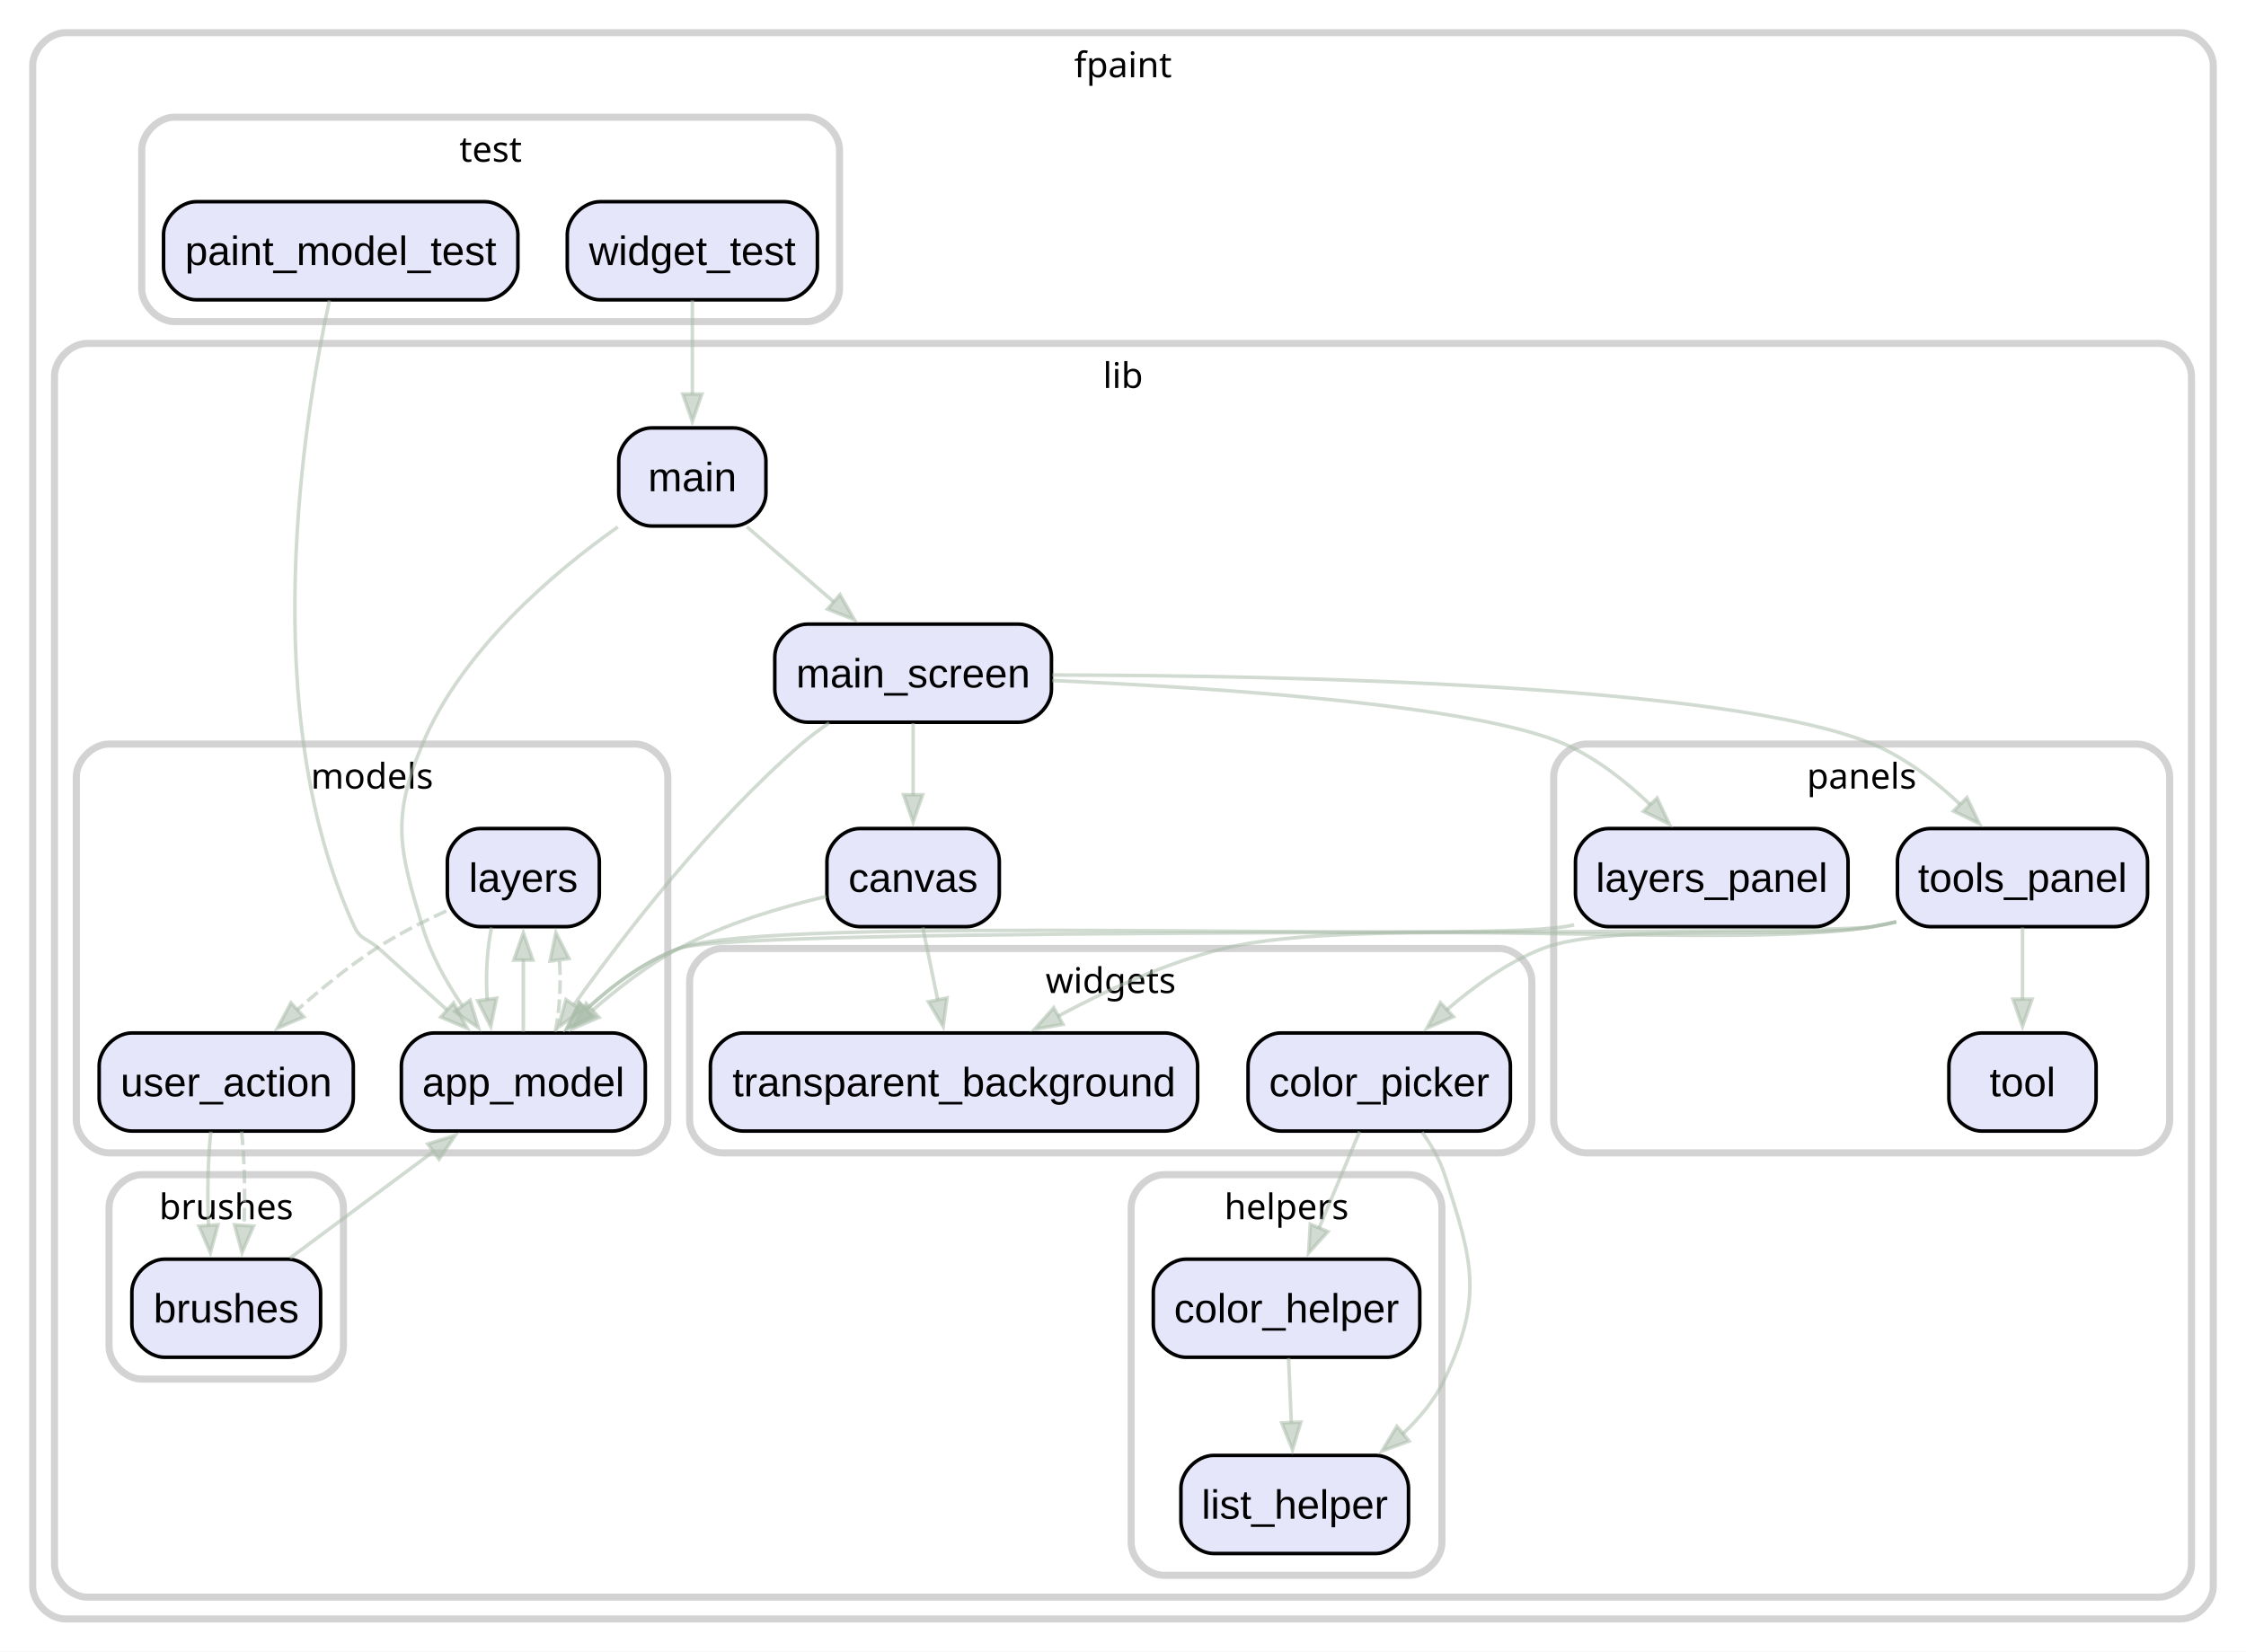
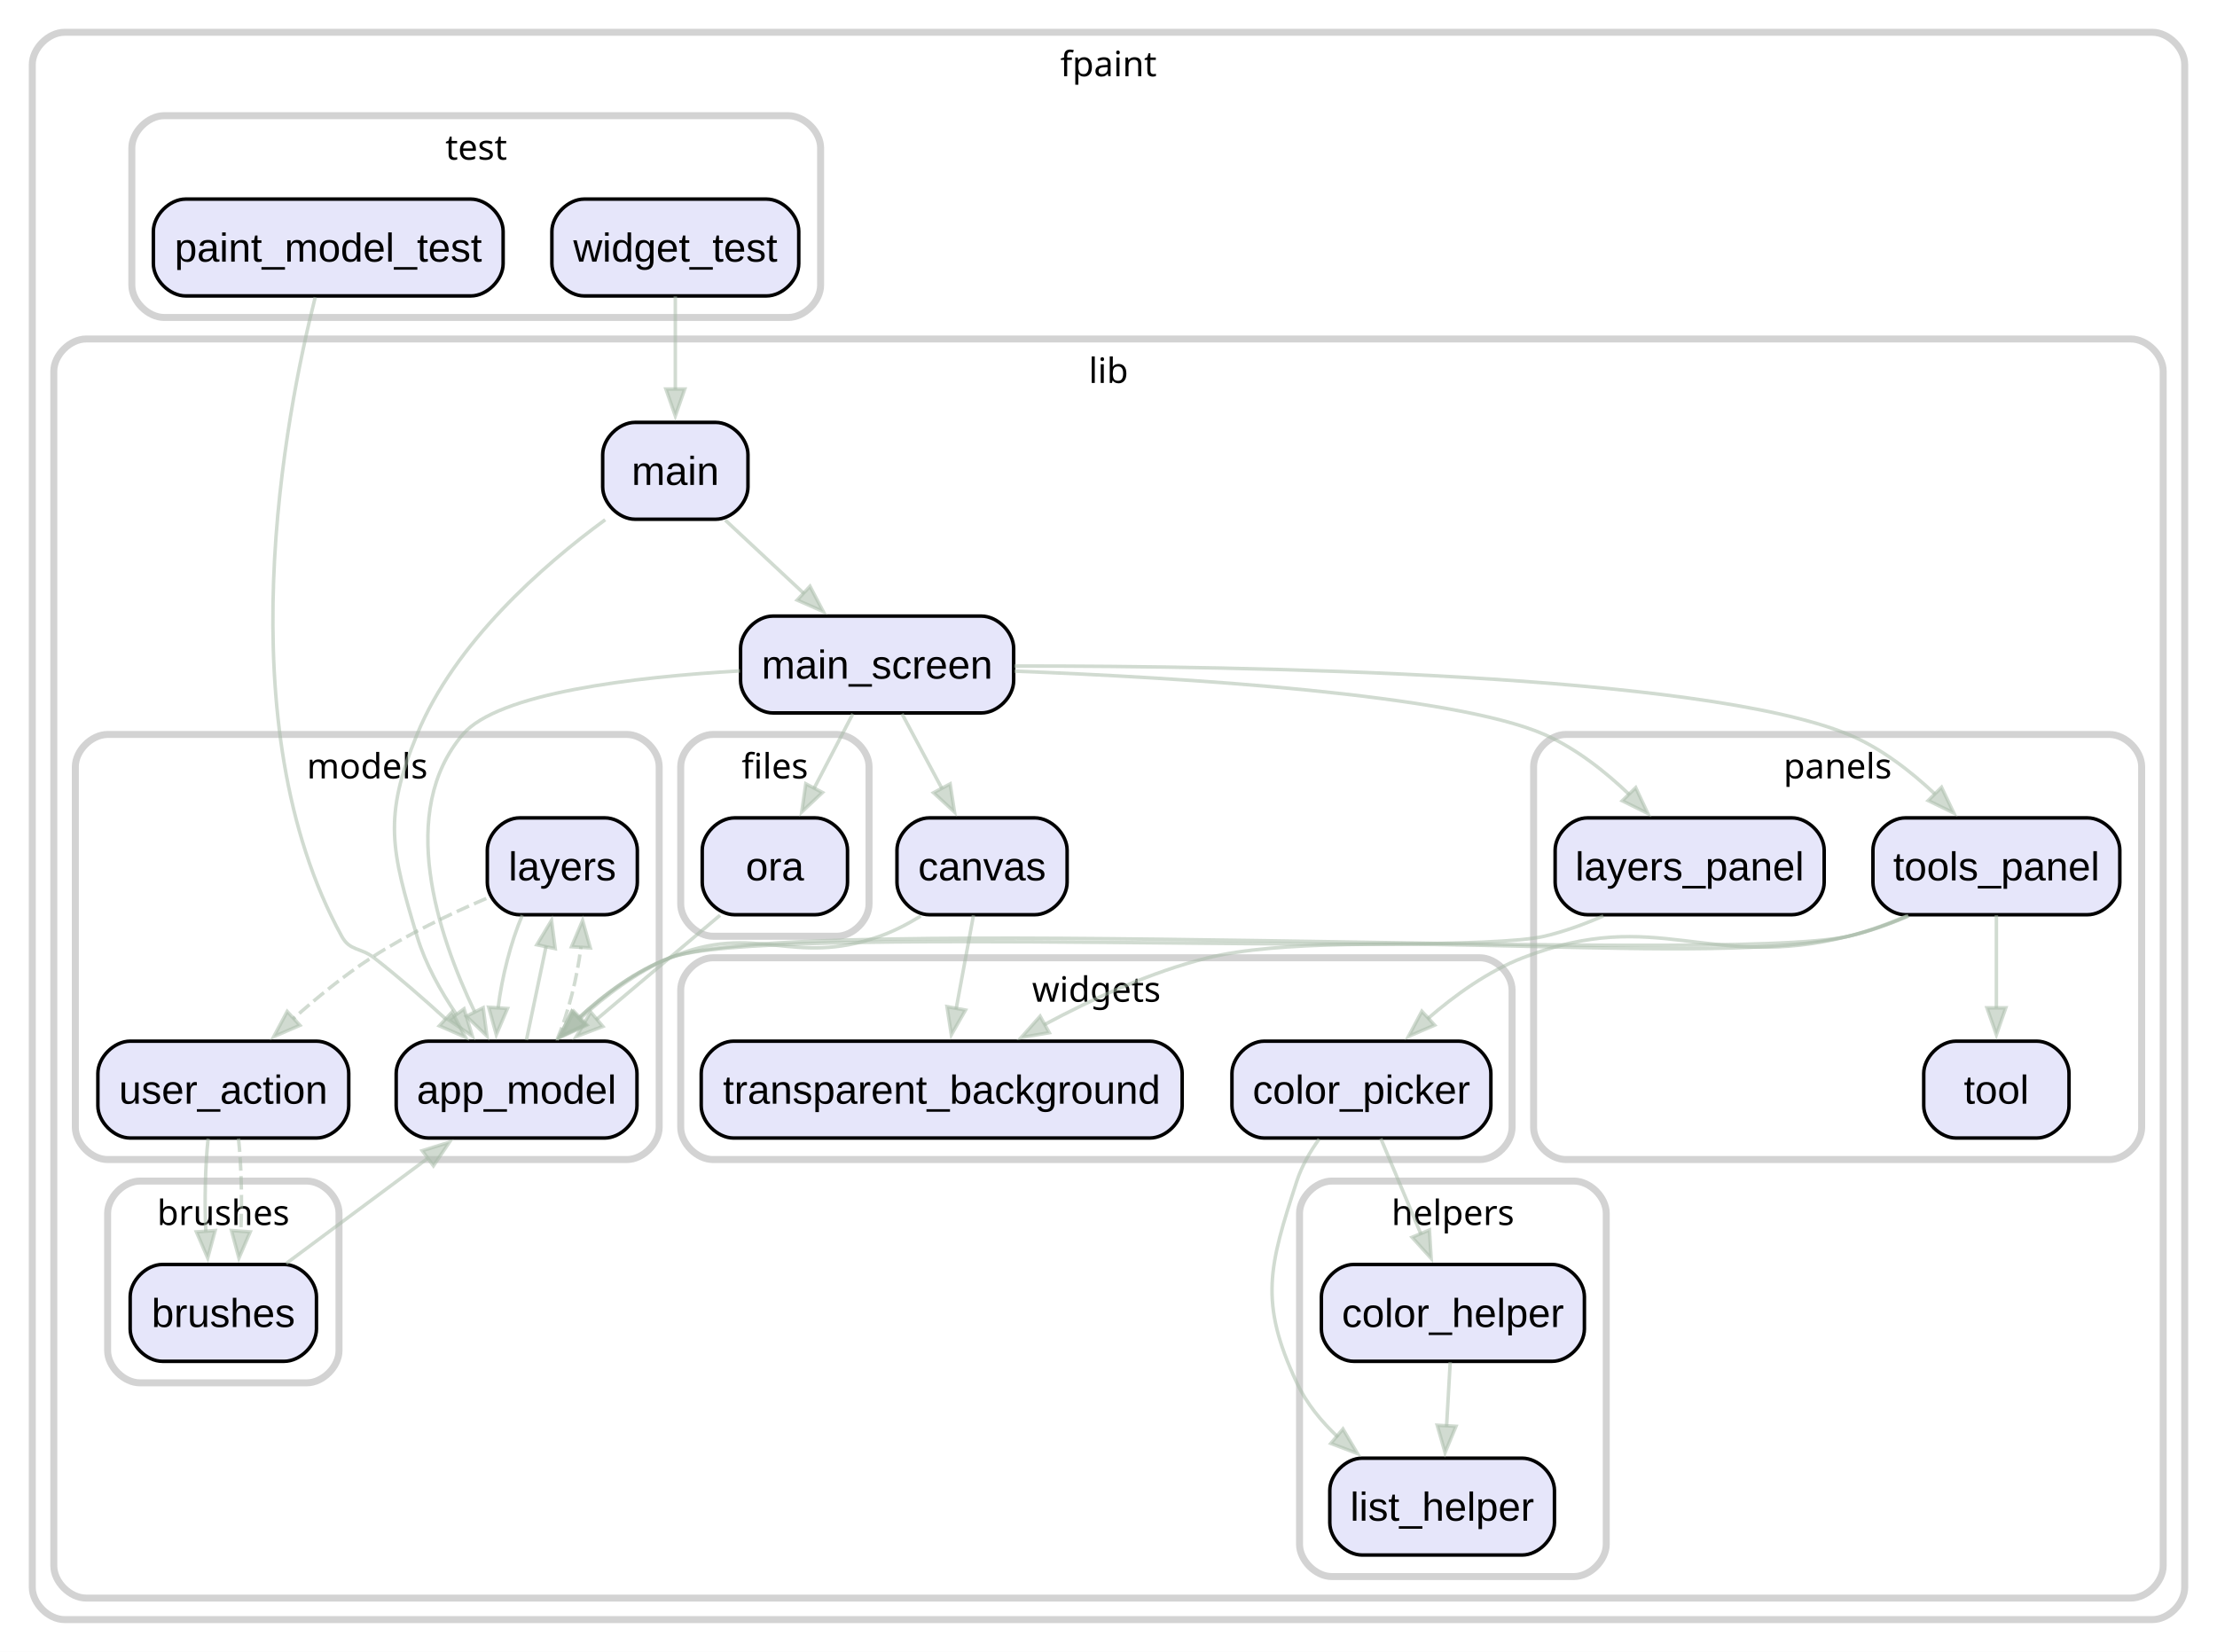
- <svg xmlns="http://www.w3.org/2000/svg" width="824pt" height="606pt" viewBox="0.00 0.00 824.00 606.00">
-   <g id="graph0" class="graph" transform="scale(1 1) rotate(0) translate(4 602)">
-     <polygon fill="white" stroke="none" points="-4,4 -4,-602 820,-602 820,4 -4,4" />
+ <svg xmlns="http://www.w3.org/2000/svg" width="824pt" height="614pt" viewBox="0.00 0.00 824.00 614.00">
+   <g id="graph0" class="graph" transform="scale(1 1) rotate(0) translate(4 610)">
+     <polygon fill="white" stroke="none" points="-4,4 -4,-610 820,-610 820,4 -4,4" />
    <g id="clust1" class="cluster">
-       <path fill="none" stroke="lightgray" stroke-width="2.6" d="M20,-8C20,-8 796,-8 796,-8 802,-8 808,-14 808,-20 808,-20 808,-578 808,-578 808,-584 802,-590 796,-590 796,-590 20,-590 20,-590 14,-590 8,-584 8,-578 8,-578 8,-20 8,-20 8,-14 14,-8 20,-8" />
-       <text text-anchor="middle" x="408" y="-573.65" font-family="Arial Black" font-size="13.00">fpaint</text>
+       <path fill="none" stroke="lightgray" stroke-width="2.6" d="M20,-8C20,-8 796,-8 796,-8 802,-8 808,-14 808,-20 808,-20 808,-586 808,-586 808,-592 802,-598 796,-598 796,-598 20,-598 20,-598 14,-598 8,-592 8,-586 8,-586 8,-20 8,-20 8,-14 14,-8 20,-8" />
+       <text text-anchor="middle" x="408" y="-581.65" font-family="Arial Black" font-size="13.00">fpaint</text>
    </g>
    <g id="clust2" class="cluster">
-       <path fill="none" stroke="lightgray" stroke-width="2.6" d="M60,-484C60,-484 292,-484 292,-484 298,-484 304,-490 304,-496 304,-496 304,-547 304,-547 304,-553 298,-559 292,-559 292,-559 60,-559 60,-559 54,-559 48,-553 48,-547 48,-547 48,-496 48,-496 48,-490 54,-484 60,-484" />
-       <text text-anchor="middle" x="176" y="-542.65" font-family="Arial Black" font-size="13.00">test</text>
+       <path fill="none" stroke="lightgray" stroke-width="2.6" d="M57,-492C57,-492 289,-492 289,-492 295,-492 301,-498 301,-504 301,-504 301,-555 301,-555 301,-561 295,-567 289,-567 289,-567 57,-567 57,-567 51,-567 45,-561 45,-555 45,-555 45,-504 45,-504 45,-498 51,-492 57,-492" />
+       <text text-anchor="middle" x="173" y="-550.65" font-family="Arial Black" font-size="13.00">test</text>
    </g>
    <g id="clust3" class="cluster">
-       <path fill="none" stroke="lightgray" stroke-width="2.6" d="M28,-16C28,-16 788,-16 788,-16 794,-16 800,-22 800,-28 800,-28 800,-464 800,-464 800,-470 794,-476 788,-476 788,-476 28,-476 28,-476 22,-476 16,-470 16,-464 16,-464 16,-28 16,-28 16,-22 22,-16 28,-16" />
-       <text text-anchor="middle" x="408" y="-459.65" font-family="Arial Black" font-size="13.00">lib</text>
+       <path fill="none" stroke="lightgray" stroke-width="2.6" d="M28,-16C28,-16 788,-16 788,-16 794,-16 800,-22 800,-28 800,-28 800,-472 800,-472 800,-478 794,-484 788,-484 788,-484 28,-484 28,-484 22,-484 16,-478 16,-472 16,-472 16,-28 16,-28 16,-22 22,-16 28,-16" />
+       <text text-anchor="middle" x="408" y="-467.65" font-family="Arial Black" font-size="13.00">lib</text>
    </g>
    <g id="clust4" class="cluster">
      <path fill="none" stroke="lightgray" stroke-width="2.6" d="M48,-96C48,-96 110,-96 110,-96 116,-96 122,-102 122,-108 122,-108 122,-159 122,-159 122,-165 116,-171 110,-171 110,-171 48,-171 48,-171 42,-171 36,-165 36,-159 36,-159 36,-108 36,-108 36,-102 42,-96 48,-96" />
      <text text-anchor="middle" x="79" y="-154.65" font-family="Arial Black" font-size="13.00">brushes</text>
    </g>
    <g id="clust5" class="cluster">
-       <path fill="none" stroke="lightgray" stroke-width="2.6" d="M578,-179C578,-179 780,-179 780,-179 786,-179 792,-185 792,-191 792,-191 792,-317 792,-317 792,-323 786,-329 780,-329 780,-329 578,-329 578,-329 572,-329 566,-323 566,-317 566,-317 566,-191 566,-191 566,-185 572,-179 578,-179" />
-       <text text-anchor="middle" x="679" y="-312.65" font-family="Arial Black" font-size="13.00">panels</text>
+       <path fill="none" stroke="lightgray" stroke-width="2.6" d="M578,-179C578,-179 780,-179 780,-179 786,-179 792,-185 792,-191 792,-191 792,-325 792,-325 792,-331 786,-337 780,-337 780,-337 578,-337 578,-337 572,-337 566,-331 566,-325 566,-325 566,-191 566,-191 566,-185 572,-179 578,-179" />
+       <text text-anchor="middle" x="679" y="-320.65" font-family="Arial Black" font-size="13.00">panels</text>
    </g>
    <g id="clust6" class="cluster">
-       <path fill="none" stroke="lightgray" stroke-width="2.6" d="M36,-179C36,-179 229,-179 229,-179 235,-179 241,-185 241,-191 241,-191 241,-317 241,-317 241,-323 235,-329 229,-329 229,-329 36,-329 36,-329 30,-329 24,-323 24,-317 24,-317 24,-191 24,-191 24,-185 30,-179 36,-179" />
-       <text text-anchor="middle" x="132.5" y="-312.65" font-family="Arial Black" font-size="13.00">models</text>
+       <path fill="none" stroke="lightgray" stroke-width="2.6" d="M36,-179C36,-179 229,-179 229,-179 235,-179 241,-185 241,-191 241,-191 241,-325 241,-325 241,-331 235,-337 229,-337 229,-337 36,-337 36,-337 30,-337 24,-331 24,-325 24,-325 24,-191 24,-191 24,-185 30,-179 36,-179" />
+       <text text-anchor="middle" x="132.5" y="-320.65" font-family="Arial Black" font-size="13.00">models</text>
    </g>
    <g id="clust7" class="cluster">
-       <path fill="none" stroke="lightgray" stroke-width="2.6" d="M423,-24C423,-24 513,-24 513,-24 519,-24 525,-30 525,-36 525,-36 525,-159 525,-159 525,-165 519,-171 513,-171 513,-171 423,-171 423,-171 417,-171 411,-165 411,-159 411,-159 411,-36 411,-36 411,-30 417,-24 423,-24" />
-       <text text-anchor="middle" x="468" y="-154.65" font-family="Arial Black" font-size="13.00">helpers</text>
+       <path fill="none" stroke="lightgray" stroke-width="2.6" d="M261,-262C261,-262 307,-262 307,-262 313,-262 319,-268 319,-274 319,-274 319,-325 319,-325 319,-331 313,-337 307,-337 307,-337 261,-337 261,-337 255,-337 249,-331 249,-325 249,-325 249,-274 249,-274 249,-268 255,-262 261,-262" />
+       <text text-anchor="middle" x="284" y="-320.65" font-family="Arial Black" font-size="13.00">files</text>
    </g>
    <g id="clust8" class="cluster">
+       <path fill="none" stroke="lightgray" stroke-width="2.6" d="M491,-24C491,-24 581,-24 581,-24 587,-24 593,-30 593,-36 593,-36 593,-159 593,-159 593,-165 587,-171 581,-171 581,-171 491,-171 491,-171 485,-171 479,-165 479,-159 479,-159 479,-36 479,-36 479,-30 485,-24 491,-24" />
+       <text text-anchor="middle" x="536" y="-154.65" font-family="Arial Black" font-size="13.00">helpers</text>
+     </g>
+     <g id="clust9" class="cluster">
      <path fill="none" stroke="lightgray" stroke-width="2.6" d="M261,-179C261,-179 546,-179 546,-179 552,-179 558,-185 558,-191 558,-191 558,-242 558,-242 558,-248 552,-254 546,-254 546,-254 261,-254 261,-254 255,-254 249,-248 249,-242 249,-242 249,-191 249,-191 249,-185 255,-179 261,-179" />
      <text text-anchor="middle" x="403.5" y="-237.65" font-family="Arial Black" font-size="13.00">widgets</text>
    </g>
    <g id="node1" class="node">
-       <path fill="Lavender" stroke="black" stroke-width="1.3" d="M174,-528C174,-528 68,-528 68,-528 62,-528 56,-522 56,-516 56,-516 56,-504 56,-504 56,-498 62,-492 68,-492 68,-492 174,-492 174,-492 180,-492 186,-498 186,-504 186,-504 186,-516 186,-516 186,-522 180,-528 174,-528" />
-       <text text-anchor="middle" x="121" y="-504.75" font-family="Arial" font-size="15.00">paint_model_test</text>
+       <path fill="Lavender" stroke="black" stroke-width="1.3" d="M171,-536C171,-536 65,-536 65,-536 59,-536 53,-530 53,-524 53,-524 53,-512 53,-512 53,-506 59,-500 65,-500 65,-500 171,-500 171,-500 177,-500 183,-506 183,-512 183,-512 183,-524 183,-524 183,-530 177,-536 171,-536" />
+       <text text-anchor="middle" x="118" y="-512.75" font-family="Arial" font-size="15.00">paint_model_test</text>
    </g>
    <g id="node9" class="node">
      <path fill="Lavender" stroke="black" stroke-width="1.3" d="M220.75,-223C220.75,-223 155.25,-223 155.25,-223 149.25,-223 143.25,-217 143.25,-211 143.25,-211 143.25,-199 143.25,-199 143.25,-193 149.25,-187 155.25,-187 155.25,-187 220.75,-187 220.75,-187 226.75,-187 232.75,-193 232.75,-199 232.75,-199 232.75,-211 232.75,-211 232.75,-217 226.75,-223 220.75,-223" />
      <text text-anchor="middle" x="188" y="-199.75" font-family="Arial" font-size="15.00">app_model</text>
    </g>
    <g id="edge1" class="edge">
-       <path fill="none" stroke="#aabbaa" stroke-width="1.3" stroke-opacity="0.533" d="M116.86,-491.79C107.76,-450.05 89.53,-341.06 126,-262 128.24,-257.14 131.02,-257.57 135,-254 143.19,-246.65 152.06,-238.64 160.16,-231.3" />
-       <polygon fill="#aabbaa" fill-opacity="0.533" stroke="#aabbaa" stroke-width="1.3" stroke-opacity="0.533" points="162.39,-234 167.45,-224.69 157.69,-228.82 162.39,-234" />
+       <path fill="none" stroke="#aabbaa" stroke-width="1.3" stroke-opacity="0.533" d="M113.16,-499.52C102.19,-456.11 79.6,-341.22 123,-262 126.08,-256.38 129.94,-257.94 135,-254 144.06,-246.94 153.5,-238.71 161.85,-231.08" />
+       <polygon fill="#aabbaa" fill-opacity="0.533" stroke="#aabbaa" stroke-width="1.3" stroke-opacity="0.533" points="164.03,-233.83 168.98,-224.46 159.27,-228.7 164.03,-233.83" />
    </g>
    <g id="node2" class="node">
-       <path fill="Lavender" stroke="black" stroke-width="1.3" d="M283.88,-528C283.88,-528 216.12,-528 216.12,-528 210.12,-528 204.12,-522 204.12,-516 204.12,-516 204.12,-504 204.12,-504 204.12,-498 210.12,-492 216.12,-492 216.12,-492 283.88,-492 283.88,-492 289.88,-492 295.88,-498 295.88,-504 295.88,-504 295.88,-516 295.88,-516 295.88,-522 289.88,-528 283.88,-528" />
-       <text text-anchor="middle" x="250" y="-504.75" font-family="Arial" font-size="15.00">widget_test</text>
+       <path fill="Lavender" stroke="black" stroke-width="1.3" d="M280.88,-536C280.88,-536 213.12,-536 213.12,-536 207.12,-536 201.12,-530 201.12,-524 201.12,-524 201.12,-512 201.12,-512 201.12,-506 207.12,-500 213.12,-500 213.12,-500 280.88,-500 280.88,-500 286.88,-500 292.88,-506 292.88,-512 292.88,-512 292.88,-524 292.88,-524 292.88,-530 286.88,-536 280.88,-536" />
+       <text text-anchor="middle" x="247" y="-512.75" font-family="Arial" font-size="15.00">widget_test</text>
    </g>
    <g id="node10" class="node">
-       <path fill="Lavender" stroke="black" stroke-width="1.3" d="M265,-445C265,-445 235,-445 235,-445 229,-445 223,-439 223,-433 223,-433 223,-421 223,-421 223,-415 229,-409 235,-409 235,-409 265,-409 265,-409 271,-409 277,-415 277,-421 277,-421 277,-433 277,-433 277,-439 271,-445 265,-445" />
-       <text text-anchor="middle" x="250" y="-421.75" font-family="Arial" font-size="15.00">main</text>
+       <path fill="Lavender" stroke="black" stroke-width="1.3" d="M262,-453C262,-453 232,-453 232,-453 226,-453 220,-447 220,-441 220,-441 220,-429 220,-429 220,-423 226,-417 232,-417 232,-417 262,-417 262,-417 268,-417 274,-423 274,-429 274,-429 274,-441 274,-441 274,-447 268,-453 262,-453" />
+       <text text-anchor="middle" x="247" y="-429.75" font-family="Arial" font-size="15.00">main</text>
    </g>
    <g id="edge2" class="edge">
-       <path fill="none" stroke="#aabbaa" stroke-width="1.3" stroke-opacity="0.533" d="M250,-491.82C250,-481.8 250,-468.88 250,-457.29" />
-       <polygon fill="#aabbaa" fill-opacity="0.533" stroke="#aabbaa" stroke-width="1.3" stroke-opacity="0.533" points="253.5,-457.4 250,-447.4 246.5,-457.4 253.5,-457.4" />
+       <path fill="none" stroke="#aabbaa" stroke-width="1.3" stroke-opacity="0.533" d="M247,-499.82C247,-489.8 247,-476.88 247,-465.29" />
+       <polygon fill="#aabbaa" fill-opacity="0.533" stroke="#aabbaa" stroke-width="1.3" stroke-opacity="0.533" points="250.5,-465.4 247,-455.4 243.5,-465.4 250.5,-465.4" />
    </g>
    <g id="node3" class="node">
      <path fill="Lavender" stroke="black" stroke-width="1.3" d="M101.62,-140C101.62,-140 56.38,-140 56.38,-140 50.38,-140 44.38,-134 44.38,-128 44.38,-128 44.38,-116 44.38,-116 44.38,-110 50.38,-104 56.38,-104 56.38,-104 101.62,-104 101.62,-104 107.62,-104 113.62,-110 113.62,-116 113.62,-116 113.62,-128 113.62,-128 113.62,-134 107.62,-140 101.62,-140" />
      <text text-anchor="middle" x="79" y="-116.75" font-family="Arial" font-size="15.00">brushes</text>
    </g>
    <g id="edge3" class="edge">
      <path fill="none" stroke="#aabbaa" stroke-width="1.3" stroke-opacity="0.533" d="M102.34,-140.35C117.71,-151.77 138.05,-166.88 155.05,-179.52" />
      <polygon fill="#aabbaa" fill-opacity="0.533" stroke="#aabbaa" stroke-width="1.3" stroke-opacity="0.533" points="152.92,-182.29 163.04,-185.45 157.1,-176.68 152.92,-182.29" />
    </g>
    <g id="node4" class="node">
-       <path fill="Lavender" stroke="black" stroke-width="1.3" d="M771.88,-298C771.88,-298 704.12,-298 704.12,-298 698.12,-298 692.12,-292 692.12,-286 692.12,-286 692.12,-274 692.12,-274 692.12,-268 698.12,-262 704.12,-262 704.12,-262 771.88,-262 771.88,-262 777.88,-262 783.88,-268 783.88,-274 783.88,-274 783.88,-286 783.88,-286 783.88,-292 777.88,-298 771.88,-298" />
-       <text text-anchor="middle" x="738" y="-274.75" font-family="Arial" font-size="15.00">tools_panel</text>
+       <path fill="Lavender" stroke="black" stroke-width="1.3" d="M771.88,-306C771.88,-306 704.12,-306 704.12,-306 698.12,-306 692.12,-300 692.12,-294 692.12,-294 692.12,-282 692.12,-282 692.12,-276 698.12,-270 704.12,-270 704.12,-270 771.88,-270 771.88,-270 777.88,-270 783.88,-276 783.88,-282 783.88,-282 783.88,-294 783.88,-294 783.88,-300 777.88,-306 771.88,-306" />
+       <text text-anchor="middle" x="738" y="-282.75" font-family="Arial" font-size="15.00">tools_panel</text>
    </g>
    <g id="node6" class="node">
      <path fill="Lavender" stroke="black" stroke-width="1.3" d="M753,-223C753,-223 723,-223 723,-223 717,-223 711,-217 711,-211 711,-211 711,-199 711,-199 711,-193 717,-187 723,-187 723,-187 753,-187 753,-187 759,-187 765,-193 765,-199 765,-199 765,-211 765,-211 765,-217 759,-223 753,-223" />
      <text text-anchor="middle" x="738" y="-199.75" font-family="Arial" font-size="15.00">tool</text>
    </g>
    <g id="edge5" class="edge">
-       <path fill="none" stroke="#aabbaa" stroke-width="1.3" stroke-opacity="0.533" d="M738,-261.7C738,-253.76 738,-244.12 738,-235.11" />
+       <path fill="none" stroke="#aabbaa" stroke-width="1.3" stroke-opacity="0.533" d="M738,-269.82C738,-259.8 738,-246.88 738,-235.29" />
      <polygon fill="#aabbaa" fill-opacity="0.533" stroke="#aabbaa" stroke-width="1.3" stroke-opacity="0.533" points="741.5,-235.4 738,-225.4 734.5,-235.4 741.5,-235.4" />
    </g>
    <g id="edge4" class="edge">
-       <path fill="none" stroke="#aabbaa" stroke-width="1.3" stroke-opacity="0.533" d="M691.71,-263.69C688.78,-263.03 685.86,-262.46 683,-262 658.97,-258.15 267.79,-262.55 245,-254 232.33,-249.25 220.5,-240.37 210.94,-231.52" />
+       <path fill="none" stroke="#aabbaa" stroke-width="1.3" stroke-opacity="0.533" d="M705.31,-269.53C698.15,-266.45 690.47,-263.69 683,-262 635.52,-251.26 290.57,-271.1 245,-254 232.33,-249.25 220.5,-240.37 210.94,-231.52" />
      <polygon fill="#aabbaa" fill-opacity="0.533" stroke="#aabbaa" stroke-width="1.3" stroke-opacity="0.533" points="213.49,-229.12 203.91,-224.58 208.56,-234.1 213.49,-229.12" />
    </g>
-     <g id="node15" class="node">
+     <g id="node16" class="node">
      <path fill="Lavender" stroke="black" stroke-width="1.3" d="M423.38,-223C423.38,-223 268.62,-223 268.62,-223 262.62,-223 256.62,-217 256.62,-211 256.62,-211 256.62,-199 256.62,-199 256.62,-193 262.62,-187 268.62,-187 268.62,-187 423.38,-187 423.38,-187 429.38,-187 435.38,-193 435.38,-199 435.38,-199 435.38,-211 435.38,-211 435.38,-217 429.38,-223 423.38,-223" />
      <text text-anchor="middle" x="346" y="-199.75" font-family="Arial" font-size="15.00">transparent_background</text>
    </g>
    <g id="edge7" class="edge">
-       <path fill="none" stroke="#aabbaa" stroke-width="1.3" stroke-opacity="0.533" d="M691.7,-263.74C688.77,-263.07 685.86,-262.48 683,-262 630.81,-253.22 496.37,-266.71 445,-254 423.86,-248.77 401.92,-238.68 384.08,-229.1" />
+       <path fill="none" stroke="#aabbaa" stroke-width="1.3" stroke-opacity="0.533" d="M705.29,-269.62C698.13,-266.53 690.45,-263.75 683,-262 631.48,-249.93 496.37,-266.71 445,-254 423.86,-248.77 401.92,-238.68 384.08,-229.1" />
      <polygon fill="#aabbaa" fill-opacity="0.533" stroke="#aabbaa" stroke-width="1.3" stroke-opacity="0.533" points="385.98,-226.15 375.54,-224.35 382.58,-232.27 385.98,-226.15" />
    </g>
-     <g id="node16" class="node">
+     <g id="node17" class="node">
      <path fill="Lavender" stroke="black" stroke-width="1.3" d="M538.12,-223C538.12,-223 465.88,-223 465.88,-223 459.88,-223 453.88,-217 453.88,-211 453.88,-211 453.88,-199 453.88,-199 453.88,-193 459.88,-187 465.88,-187 465.88,-187 538.12,-187 538.12,-187 544.12,-187 550.12,-193 550.12,-199 550.12,-199 550.12,-211 550.12,-211 550.12,-217 544.12,-223 538.12,-223" />
      <text text-anchor="middle" x="502" y="-199.75" font-family="Arial" font-size="15.00">color_picker</text>
    </g>
    <g id="edge6" class="edge">
-       <path fill="none" stroke="#aabbaa" stroke-width="1.3" stroke-opacity="0.533" d="M691.68,-263.85C688.76,-263.15 685.85,-262.53 683,-262 656.5,-257.1 587.12,-263.75 562,-254 549.05,-248.97 536.71,-240.09 526.62,-231.33" />
+       <path fill="none" stroke="#aabbaa" stroke-width="1.3" stroke-opacity="0.533" d="M704.66,-269.55C697.67,-266.55 690.22,-263.82 683,-262 630.73,-248.86 612.24,-273.51 562,-254 549.05,-248.97 536.71,-240.09 526.62,-231.33" />
      <polygon fill="#aabbaa" fill-opacity="0.533" stroke="#aabbaa" stroke-width="1.3" stroke-opacity="0.533" points="529.22,-228.96 519.49,-224.76 524.47,-234.11 529.22,-228.96" />
    </g>
    <g id="node5" class="node">
-       <path fill="Lavender" stroke="black" stroke-width="1.3" d="M662,-298C662,-298 586,-298 586,-298 580,-298 574,-292 574,-286 574,-286 574,-274 574,-274 574,-268 580,-262 586,-262 586,-262 662,-262 662,-262 668,-262 674,-268 674,-274 674,-274 674,-286 674,-286 674,-292 668,-298 662,-298" />
-       <text text-anchor="middle" x="624" y="-274.75" font-family="Arial" font-size="15.00">layers_panel</text>
+       <path fill="Lavender" stroke="black" stroke-width="1.3" d="M662,-306C662,-306 586,-306 586,-306 580,-306 574,-300 574,-294 574,-294 574,-282 574,-282 574,-276 580,-270 586,-270 586,-270 662,-270 662,-270 668,-270 674,-276 674,-282 674,-282 674,-294 674,-294 674,-300 668,-306 662,-306" />
+       <text text-anchor="middle" x="624" y="-282.75" font-family="Arial" font-size="15.00">layers_panel</text>
    </g>
    <g id="edge8" class="edge">
-       <path fill="none" stroke="#aabbaa" stroke-width="1.3" stroke-opacity="0.533" d="M573.52,-262.64C572.34,-262.41 571.16,-262.19 570,-262 534.37,-256.07 278.78,-266.8 245,-254 232.35,-249.21 220.52,-240.32 210.96,-231.48" />
+       <path fill="none" stroke="#aabbaa" stroke-width="1.3" stroke-opacity="0.533" d="M591.93,-269.56C584.89,-266.48 577.34,-263.71 570,-262 534.82,-253.8 278.78,-266.8 245,-254 232.35,-249.21 220.52,-240.32 210.96,-231.48" />
      <polygon fill="#aabbaa" fill-opacity="0.533" stroke="#aabbaa" stroke-width="1.3" stroke-opacity="0.533" points="213.5,-229.08 203.93,-224.54 208.58,-234.06 213.5,-229.08" />
    </g>
    <g id="node7" class="node">
-       <path fill="Lavender" stroke="black" stroke-width="1.3" d="M203.88,-298C203.88,-298 172.12,-298 172.12,-298 166.12,-298 160.12,-292 160.12,-286 160.12,-286 160.12,-274 160.12,-274 160.12,-268 166.12,-262 172.12,-262 172.12,-262 203.88,-262 203.88,-262 209.88,-262 215.88,-268 215.88,-274 215.88,-274 215.88,-286 215.88,-286 215.88,-292 209.88,-298 203.88,-298" />
-       <text text-anchor="middle" x="188" y="-274.75" font-family="Arial" font-size="15.00">layers</text>
+       <path fill="Lavender" stroke="black" stroke-width="1.3" d="M220.88,-306C220.88,-306 189.12,-306 189.12,-306 183.12,-306 177.12,-300 177.12,-294 177.12,-294 177.12,-282 177.12,-282 177.12,-276 183.12,-270 189.12,-270 189.12,-270 220.88,-270 220.88,-270 226.88,-270 232.88,-276 232.88,-282 232.88,-282 232.88,-294 232.88,-294 232.88,-300 226.88,-306 220.88,-306" />
+       <text text-anchor="middle" x="205" y="-282.75" font-family="Arial" font-size="15.00">layers</text>
    </g>
    <g id="node8" class="node">
      <path fill="Lavender" stroke="black" stroke-width="1.3" d="M113.62,-223C113.62,-223 44.38,-223 44.38,-223 38.38,-223 32.38,-217 32.38,-211 32.38,-211 32.38,-199 32.38,-199 32.38,-193 38.38,-187 44.38,-187 44.38,-187 113.62,-187 113.62,-187 119.62,-187 125.62,-193 125.62,-199 125.62,-199 125.62,-211 125.62,-211 125.62,-217 119.62,-223 113.62,-223" />
      <text text-anchor="middle" x="79" y="-199.75" font-family="Arial" font-size="15.00">user_action</text>
    </g>
    <g id="edge10" class="edge">
-       <path fill="none" stroke="#aabbaa" stroke-width="1.3" stroke-dasharray="5,2" stroke-opacity="0.533" d="M159.73,-267.74C151.19,-263.86 141.97,-259.17 134,-254 123.9,-247.45 113.72,-239.15 104.91,-231.3" />
-       <polygon fill="#aabbaa" fill-opacity="0.533" stroke="#aabbaa" stroke-width="1.3" stroke-opacity="0.533" points="107.47,-228.9 97.74,-224.71 102.74,-234.05 107.47,-228.9" />
+       <path fill="none" stroke="#aabbaa" stroke-width="1.3" stroke-dasharray="5,2" stroke-opacity="0.533" d="M176.73,-276.04C163.31,-270.3 147.33,-262.67 134,-254 123.9,-247.44 113.73,-239.14 104.92,-231.29" />
+       <polygon fill="#aabbaa" fill-opacity="0.533" stroke="#aabbaa" stroke-width="1.3" stroke-opacity="0.533" points="107.48,-228.89 97.75,-224.7 102.74,-234.04 107.48,-228.89" />
    </g>
    <g id="edge9" class="edge">
-       <path fill="none" stroke="#aabbaa" stroke-width="1.3" stroke-opacity="0.533" d="M176.32,-261.7C174.66,-253.76 174.13,-244.12 174.75,-235.11" />
-       <polygon fill="#aabbaa" fill-opacity="0.533" stroke="#aabbaa" stroke-width="1.3" stroke-opacity="0.533" points="178.19,-235.75 176.04,-225.38 171.25,-234.83 178.19,-235.75" />
+       <path fill="none" stroke="#aabbaa" stroke-width="1.3" stroke-opacity="0.533" d="M190.12,-269.82C185.85,-259.8 182.55,-246.88 181.12,-235.29" />
+       <polygon fill="#aabbaa" fill-opacity="0.533" stroke="#aabbaa" stroke-width="1.3" stroke-opacity="0.533" points="184.62,-235.14 180.46,-225.4 177.63,-235.61 184.62,-235.14" />
    </g>
    <g id="edge11" class="edge">
      <path fill="none" stroke="#aabbaa" stroke-width="1.3" stroke-opacity="0.533" d="M73.36,-186.82C72.28,-176.8 71.99,-163.88 72.49,-152.29" />
      <polygon fill="#aabbaa" fill-opacity="0.533" stroke="#aabbaa" stroke-width="1.3" stroke-opacity="0.533" points="75.97,-152.62 73.2,-142.4 68.99,-152.12 75.97,-152.62" />
    </g>
    <g id="edge12" class="edge">
      <path fill="none" stroke="#aabbaa" stroke-width="1.3" stroke-dasharray="5,2" stroke-opacity="0.533" d="M84.64,-186.82C85.72,-176.8 86.01,-163.88 85.51,-152.29" />
      <polygon fill="#aabbaa" fill-opacity="0.533" stroke="#aabbaa" stroke-width="1.3" stroke-opacity="0.533" points="89.01,-152.12 84.8,-142.4 82.03,-152.62 89.01,-152.12" />
    </g>
    <g id="edge13" class="edge">
-       <path fill="none" stroke="#aabbaa" stroke-width="1.3" stroke-opacity="0.533" d="M188,-223.43C188,-231.39 188,-241.03 188,-250.04" />
-       <polygon fill="#aabbaa" fill-opacity="0.533" stroke="#aabbaa" stroke-width="1.3" stroke-opacity="0.533" points="184.5,-249.73 188,-259.73 191.5,-249.73 184.5,-249.73" />
+       <path fill="none" stroke="#aabbaa" stroke-width="1.3" stroke-opacity="0.533" d="M191.66,-223.43C193.8,-233.61 196.55,-246.72 198.99,-258.38" />
+       <polygon fill="#aabbaa" fill-opacity="0.533" stroke="#aabbaa" stroke-width="1.3" stroke-opacity="0.533" points="195.51,-258.83 200.99,-267.9 202.36,-257.39 195.51,-258.83" />
    </g>
    <g id="edge14" class="edge">
-       <path fill="none" stroke="#aabbaa" stroke-width="1.3" stroke-dasharray="5,2" stroke-opacity="0.533" d="M199.71,-223.43C201.36,-231.39 201.87,-241.03 201.24,-250.04" />
-       <polygon fill="#aabbaa" fill-opacity="0.533" stroke="#aabbaa" stroke-width="1.3" stroke-opacity="0.533" points="197.8,-249.37 199.94,-259.75 204.74,-250.3 197.8,-249.37" />
+       <path fill="none" stroke="#aabbaa" stroke-width="1.3" stroke-dasharray="5,2" stroke-opacity="0.533" d="M202.99,-223.43C207.24,-233.51 210.51,-246.44 211.92,-258.01" />
+       <polygon fill="#aabbaa" fill-opacity="0.533" stroke="#aabbaa" stroke-width="1.3" stroke-opacity="0.533" points="208.42,-258.1 212.54,-267.86 215.4,-257.66 208.42,-258.1" />
    </g>
    <g id="edge16" class="edge">
-       <path fill="none" stroke="#aabbaa" stroke-width="1.3" stroke-opacity="0.533" d="M222.68,-408.67C198.69,-391.69 165.45,-363.38 151,-329 139.46,-301.55 142.43,-290.52 151,-262 154.09,-251.73 159.73,-241.61 165.7,-232.86" />
+       <path fill="none" stroke="#aabbaa" stroke-width="1.3" stroke-opacity="0.533" d="M220.93,-416.81C197.63,-399.73 165.06,-371.18 151,-337 138.32,-306.17 141.41,-293.92 151,-262 154.09,-251.73 159.73,-241.61 165.7,-232.86" />
      <polygon fill="#aabbaa" fill-opacity="0.533" stroke="#aabbaa" stroke-width="1.3" stroke-opacity="0.533" points="168.47,-235.01 171.56,-224.87 162.82,-230.87 168.47,-235.01" />
    </g>
+     <g id="node13" class="node">
+       <path fill="Lavender" stroke="black" stroke-width="1.3" d="M360.75,-381C360.75,-381 283.25,-381 283.25,-381 277.25,-381 271.25,-375 271.25,-369 271.25,-369 271.25,-357 271.25,-357 271.25,-351 277.25,-345 283.25,-345 283.25,-345 360.75,-345 360.75,-345 366.75,-345 372.75,-351 372.75,-357 372.75,-357 372.75,-369 372.75,-369 372.75,-375 366.75,-381 360.75,-381" />
+       <text text-anchor="middle" x="322" y="-357.75" font-family="Arial" font-size="15.00">main_screen</text>
+     </g>
+     <g id="edge15" class="edge">
+       <path fill="none" stroke="#aabbaa" stroke-width="1.3" stroke-opacity="0.533" d="M265.54,-416.7C274.37,-408.45 285.11,-398.43 294.84,-389.35" />
+       <polygon fill="#aabbaa" fill-opacity="0.533" stroke="#aabbaa" stroke-width="1.3" stroke-opacity="0.533" points="297.05,-392.07 301.98,-382.69 292.28,-386.95 297.05,-392.07" />
+     </g>
+     <g id="node11" class="node">
+       <path fill="Lavender" stroke="black" stroke-width="1.3" d="M299,-306C299,-306 269,-306 269,-306 263,-306 257,-300 257,-294 257,-294 257,-282 257,-282 257,-276 263,-270 269,-270 269,-270 299,-270 299,-270 305,-270 311,-276 311,-282 311,-282 311,-294 311,-294 311,-300 305,-306 299,-306" />
+       <text text-anchor="middle" x="284" y="-282.75" font-family="Arial" font-size="15.00">ora</text>
+     </g>
+     <g id="edge17" class="edge">
+       <path fill="none" stroke="#aabbaa" stroke-width="1.3" stroke-opacity="0.533" d="M263.64,-269.82C250.24,-258.52 232.48,-243.53 217.54,-230.92" />
+       <polygon fill="#aabbaa" fill-opacity="0.533" stroke="#aabbaa" stroke-width="1.3" stroke-opacity="0.533" points="220.06,-228.48 210.16,-224.7 215.55,-233.83 220.06,-228.48" />
+     </g>
    <g id="node12" class="node">
-       <path fill="Lavender" stroke="black" stroke-width="1.3" d="M369.75,-373C369.75,-373 292.25,-373 292.25,-373 286.25,-373 280.25,-367 280.25,-361 280.25,-361 280.25,-349 280.25,-349 280.25,-343 286.25,-337 292.25,-337 292.25,-337 369.75,-337 369.75,-337 375.75,-337 381.75,-343 381.75,-349 381.75,-349 381.75,-361 381.75,-361 381.75,-367 375.75,-373 369.75,-373" />
-       <text text-anchor="middle" x="331" y="-349.75" font-family="Arial" font-size="15.00">main_screen</text>
-     </g>
-     <g id="edge15" class="edge">
-       <path fill="none" stroke="#aabbaa" stroke-width="1.3" stroke-opacity="0.533" d="M270.02,-408.7C279.66,-400.37 291.4,-390.22 301.99,-381.07" />
-       <polygon fill="#aabbaa" fill-opacity="0.533" stroke="#aabbaa" stroke-width="1.3" stroke-opacity="0.533" points="304.16,-383.82 309.44,-374.63 299.58,-378.52 304.16,-383.82" />
-     </g>
-     <g id="node11" class="node">
-       <path fill="Lavender" stroke="black" stroke-width="1.3" d="M350.62,-298C350.62,-298 311.38,-298 311.38,-298 305.38,-298 299.38,-292 299.38,-286 299.38,-286 299.38,-274 299.38,-274 299.38,-268 305.38,-262 311.38,-262 311.38,-262 350.62,-262 350.62,-262 356.62,-262 362.62,-268 362.62,-274 362.62,-274 362.62,-286 362.62,-286 362.62,-292 356.62,-298 350.62,-298" />
-       <text text-anchor="middle" x="331" y="-274.75" font-family="Arial" font-size="15.00">canvas</text>
+       <path fill="Lavender" stroke="black" stroke-width="1.3" d="M380.62,-306C380.62,-306 341.38,-306 341.38,-306 335.38,-306 329.38,-300 329.38,-294 329.38,-294 329.38,-282 329.38,-282 329.38,-276 335.38,-270 341.38,-270 341.38,-270 380.62,-270 380.62,-270 386.62,-270 392.62,-276 392.62,-282 392.62,-282 392.62,-294 392.62,-294 392.62,-300 386.62,-306 380.62,-306" />
+       <text text-anchor="middle" x="361" y="-282.75" font-family="Arial" font-size="15.00">canvas</text>
+     </g>
+     <g id="edge19" class="edge">
+       <path fill="none" stroke="#aabbaa" stroke-width="1.3" stroke-opacity="0.533" d="M338.22,-269.52C333.41,-266.56 328.21,-263.85 323,-262 290.17,-250.31 277.08,-267.6 245,-254 232.72,-248.79 221.09,-240 211.58,-231.35" />
+       <polygon fill="#aabbaa" fill-opacity="0.533" stroke="#aabbaa" stroke-width="1.3" stroke-opacity="0.533" points="214.2,-229.01 204.57,-224.59 209.34,-234.05 214.2,-229.01" />
    </g>
    <g id="edge18" class="edge">
-       <path fill="none" stroke="#aabbaa" stroke-width="1.3" stroke-opacity="0.533" d="M299.14,-273.08C282.37,-269.15 261.86,-263.02 245,-254 233.71,-247.96 222.62,-239.41 213.28,-231.2" />
-       <polygon fill="#aabbaa" fill-opacity="0.533" stroke="#aabbaa" stroke-width="1.3" stroke-opacity="0.533" points="215.75,-228.72 206.02,-224.53 211.02,-233.87 215.75,-228.72" />
-     </g>
-     <g id="edge17" class="edge">
-       <path fill="none" stroke="#aabbaa" stroke-width="1.3" stroke-opacity="0.533" d="M334.55,-261.7C336.19,-253.76 338.17,-244.12 340.02,-235.11" />
-       <polygon fill="#aabbaa" fill-opacity="0.533" stroke="#aabbaa" stroke-width="1.3" stroke-opacity="0.533" points="343.44,-235.86 342.02,-225.36 336.58,-234.45 343.44,-235.86" />
+       <path fill="none" stroke="#aabbaa" stroke-width="1.3" stroke-opacity="0.533" d="M357.82,-269.82C355.94,-259.69 353.52,-246.6 351.36,-234.92" />
+       <polygon fill="#aabbaa" fill-opacity="0.533" stroke="#aabbaa" stroke-width="1.3" stroke-opacity="0.533" points="354.85,-234.56 349.59,-225.37 347.97,-235.84 354.85,-234.56" />
+     </g>
+     <g id="edge23" class="edge">
+       <path fill="none" stroke="#aabbaa" stroke-width="1.3" stroke-opacity="0.533" d="M372.99,-362.44C458.88,-362.51 628.38,-359.66 683,-337 694.94,-332.05 706.1,-323.42 715.2,-314.83" />
+       <polygon fill="#aabbaa" fill-opacity="0.533" stroke="#aabbaa" stroke-width="1.3" stroke-opacity="0.533" points="717.62,-317.36 722.18,-307.79 712.65,-312.43 717.62,-317.36" />
+     </g>
+     <g id="edge22" class="edge">
+       <path fill="none" stroke="#aabbaa" stroke-width="1.3" stroke-opacity="0.533" d="M373.03,-360.54C435.1,-358.14 535.82,-352 570,-337 581.72,-331.86 592.67,-323.19 601.61,-314.63" />
+       <polygon fill="#aabbaa" fill-opacity="0.533" stroke="#aabbaa" stroke-width="1.3" stroke-opacity="0.533" points="603.95,-317.23 608.45,-307.64 598.95,-312.34 603.95,-317.23" />
+     </g>
+     <g id="edge24" class="edge">
+       <path fill="none" stroke="#aabbaa" stroke-width="1.3" stroke-opacity="0.533" d="M271.03,-360.63C231.44,-358.36 181.12,-352.42 168,-337 143.65,-308.38 158.51,-262.96 172.46,-233.82" />
+       <polygon fill="#aabbaa" fill-opacity="0.533" stroke="#aabbaa" stroke-width="1.3" stroke-opacity="0.533" points="175.58,-235.42 176.98,-224.91 169.34,-232.25 175.58,-235.42" />
    </g>
    <g id="edge21" class="edge">
-       <path fill="none" stroke="#aabbaa" stroke-width="1.3" stroke-opacity="0.533" d="M382.07,-354.33C466.23,-354.21 630.04,-351.03 683,-329 694.94,-324.03 706.09,-315.41 715.19,-306.82" />
-       <polygon fill="#aabbaa" fill-opacity="0.533" stroke="#aabbaa" stroke-width="1.3" stroke-opacity="0.533" points="717.62,-309.35 722.18,-299.79 712.65,-304.42 717.62,-309.35" />
+       <path fill="none" stroke="#aabbaa" stroke-width="1.3" stroke-opacity="0.533" d="M312.99,-344.7C308.67,-336.4 303.39,-326.24 298.52,-316.88" />
+       <polygon fill="#aabbaa" fill-opacity="0.533" stroke="#aabbaa" stroke-width="1.3" stroke-opacity="0.533" points="301.7,-315.43 293.98,-308.17 295.49,-318.66 301.7,-315.43" />
    </g>
    <g id="edge20" class="edge">
-       <path fill="none" stroke="#aabbaa" stroke-width="1.3" stroke-opacity="0.533" d="M382.02,-352.31C441.97,-349.7 537.41,-343.37 570,-329 581.71,-323.84 592.66,-315.17 601.59,-306.61" />
-       <polygon fill="#aabbaa" fill-opacity="0.533" stroke="#aabbaa" stroke-width="1.3" stroke-opacity="0.533" points="603.94,-309.21 608.44,-299.62 598.94,-304.31 603.94,-309.21" />
-     </g>
-     <g id="edge22" class="edge">
-       <path fill="none" stroke="#aabbaa" stroke-width="1.3" stroke-opacity="0.533" d="M300.21,-336.79C296.64,-334.34 293.15,-331.73 290,-329 256.66,-300.16 225.41,-259.73 206.5,-233.21" />
-       <polygon fill="#aabbaa" fill-opacity="0.533" stroke="#aabbaa" stroke-width="1.3" stroke-opacity="0.533" points="209.38,-231.23 200.78,-225.06 203.65,-235.26 209.38,-231.23" />
-     </g>
-     <g id="edge19" class="edge">
-       <path fill="none" stroke="#aabbaa" stroke-width="1.3" stroke-opacity="0.533" d="M331,-336.7C331,-328.76 331,-319.12 331,-310.11" />
-       <polygon fill="#aabbaa" fill-opacity="0.533" stroke="#aabbaa" stroke-width="1.3" stroke-opacity="0.533" points="334.5,-310.4 331,-300.4 327.5,-310.4 334.5,-310.4" />
-     </g>
-     <g id="node13" class="node">
-       <path fill="Lavender" stroke="black" stroke-width="1.3" d="M500.75,-68C500.75,-68 441.25,-68 441.25,-68 435.25,-68 429.25,-62 429.25,-56 429.25,-56 429.25,-44 429.25,-44 429.25,-38 435.25,-32 441.25,-32 441.25,-32 500.75,-32 500.75,-32 506.75,-32 512.75,-38 512.75,-44 512.75,-44 512.75,-56 512.75,-56 512.75,-62 506.75,-68 500.75,-68" />
-       <text text-anchor="middle" x="471" y="-44.75" font-family="Arial" font-size="15.00">list_helper</text>
+       <path fill="none" stroke="#aabbaa" stroke-width="1.3" stroke-opacity="0.533" d="M331.24,-344.7C335.68,-336.4 341.1,-326.24 346.1,-316.88" />
+       <polygon fill="#aabbaa" fill-opacity="0.533" stroke="#aabbaa" stroke-width="1.3" stroke-opacity="0.533" points="349.14,-318.63 350.76,-308.16 342.96,-315.34 349.14,-318.63" />
    </g>
    <g id="node14" class="node">
-       <path fill="Lavender" stroke="black" stroke-width="1.3" d="M504.88,-140C504.88,-140 431.12,-140 431.12,-140 425.12,-140 419.12,-134 419.12,-128 419.12,-128 419.12,-116 419.12,-116 419.12,-110 425.12,-104 431.12,-104 431.12,-104 504.88,-104 504.88,-104 510.88,-104 516.88,-110 516.88,-116 516.88,-116 516.88,-128 516.88,-128 516.88,-134 510.88,-140 504.88,-140" />
-       <text text-anchor="middle" x="468" y="-116.75" font-family="Arial" font-size="15.00">color_helper</text>
-     </g>
-     <g id="edge23" class="edge">
-       <path fill="none" stroke="#aabbaa" stroke-width="1.3" stroke-opacity="0.533" d="M468.74,-103.7C469.05,-96.49 469.42,-87.93 469.76,-79.82" />
-       <polygon fill="#aabbaa" fill-opacity="0.533" stroke="#aabbaa" stroke-width="1.3" stroke-opacity="0.533" points="473.25,-80.21 470.18,-70.07 466.26,-79.91 473.25,-80.21" />
+       <path fill="Lavender" stroke="black" stroke-width="1.3" d="M561.75,-68C561.75,-68 502.25,-68 502.25,-68 496.25,-68 490.25,-62 490.25,-56 490.25,-56 490.25,-44 490.25,-44 490.25,-38 496.25,-32 502.25,-32 502.25,-32 561.75,-32 561.75,-32 567.75,-32 573.75,-38 573.75,-44 573.75,-44 573.75,-56 573.75,-56 573.75,-62 567.75,-68 561.75,-68" />
+       <text text-anchor="middle" x="532" y="-44.75" font-family="Arial" font-size="15.00">list_helper</text>
+     </g>
+     <g id="node15" class="node">
+       <path fill="Lavender" stroke="black" stroke-width="1.3" d="M572.88,-140C572.88,-140 499.12,-140 499.12,-140 493.12,-140 487.12,-134 487.12,-128 487.12,-128 487.12,-116 487.12,-116 487.12,-110 493.12,-104 499.12,-104 499.12,-104 572.88,-104 572.88,-104 578.88,-104 584.88,-110 584.88,-116 584.88,-116 584.88,-128 584.88,-128 584.88,-134 578.88,-140 572.88,-140" />
+       <text text-anchor="middle" x="536" y="-116.75" font-family="Arial" font-size="15.00">color_helper</text>
    </g>
    <g id="edge25" class="edge">
-       <path fill="none" stroke="#aabbaa" stroke-width="1.3" stroke-opacity="0.533" d="M517.7,-186.64C521.1,-181.9 524.2,-176.52 526,-171 536.31,-139.3 540.27,-126.12 526,-96 522.37,-88.34 516.72,-81.54 510.4,-75.7" />
-       <polygon fill="#aabbaa" fill-opacity="0.533" stroke="#aabbaa" stroke-width="1.3" stroke-opacity="0.533" points="512.95,-73.27 503.01,-69.6 508.49,-78.67 512.95,-73.27" />
-     </g>
-     <g id="edge24" class="edge">
-       <path fill="none" stroke="#aabbaa" stroke-width="1.3" stroke-opacity="0.533" d="M494.79,-186.82C490.45,-176.48 484.81,-163.05 479.83,-151.18" />
-       <polygon fill="#aabbaa" fill-opacity="0.533" stroke="#aabbaa" stroke-width="1.3" stroke-opacity="0.533" points="483.18,-150.11 476.08,-142.25 476.72,-152.82 483.18,-150.11" />
+       <path fill="none" stroke="#aabbaa" stroke-width="1.3" stroke-opacity="0.533" d="M535.01,-103.7C534.6,-96.49 534.11,-87.93 533.65,-79.82" />
+       <polygon fill="#aabbaa" fill-opacity="0.533" stroke="#aabbaa" stroke-width="1.3" stroke-opacity="0.533" points="537.15,-79.85 533.09,-70.07 530.17,-80.25 537.15,-79.85" />
+     </g>
+     <g id="edge27" class="edge">
+       <path fill="none" stroke="#aabbaa" stroke-width="1.3" stroke-opacity="0.533" d="M486.3,-186.64C482.9,-181.9 479.8,-176.52 478,-171 467.69,-139.3 463.86,-126.19 478,-96 481.56,-88.4 487.1,-81.64 493.3,-75.81" />
+       <polygon fill="#aabbaa" fill-opacity="0.533" stroke="#aabbaa" stroke-width="1.3" stroke-opacity="0.533" points="495.14,-78.84 500.54,-69.72 490.64,-73.48 495.14,-78.84" />
+     </g>
+     <g id="edge26" class="edge">
+       <path fill="none" stroke="#aabbaa" stroke-width="1.3" stroke-opacity="0.533" d="M509.21,-186.82C513.55,-176.48 519.19,-163.05 524.17,-151.18" />
+       <polygon fill="#aabbaa" fill-opacity="0.533" stroke="#aabbaa" stroke-width="1.3" stroke-opacity="0.533" points="527.28,-152.82 527.92,-142.25 520.82,-150.11 527.28,-152.82" />
    </g>
  </g>
</svg>
